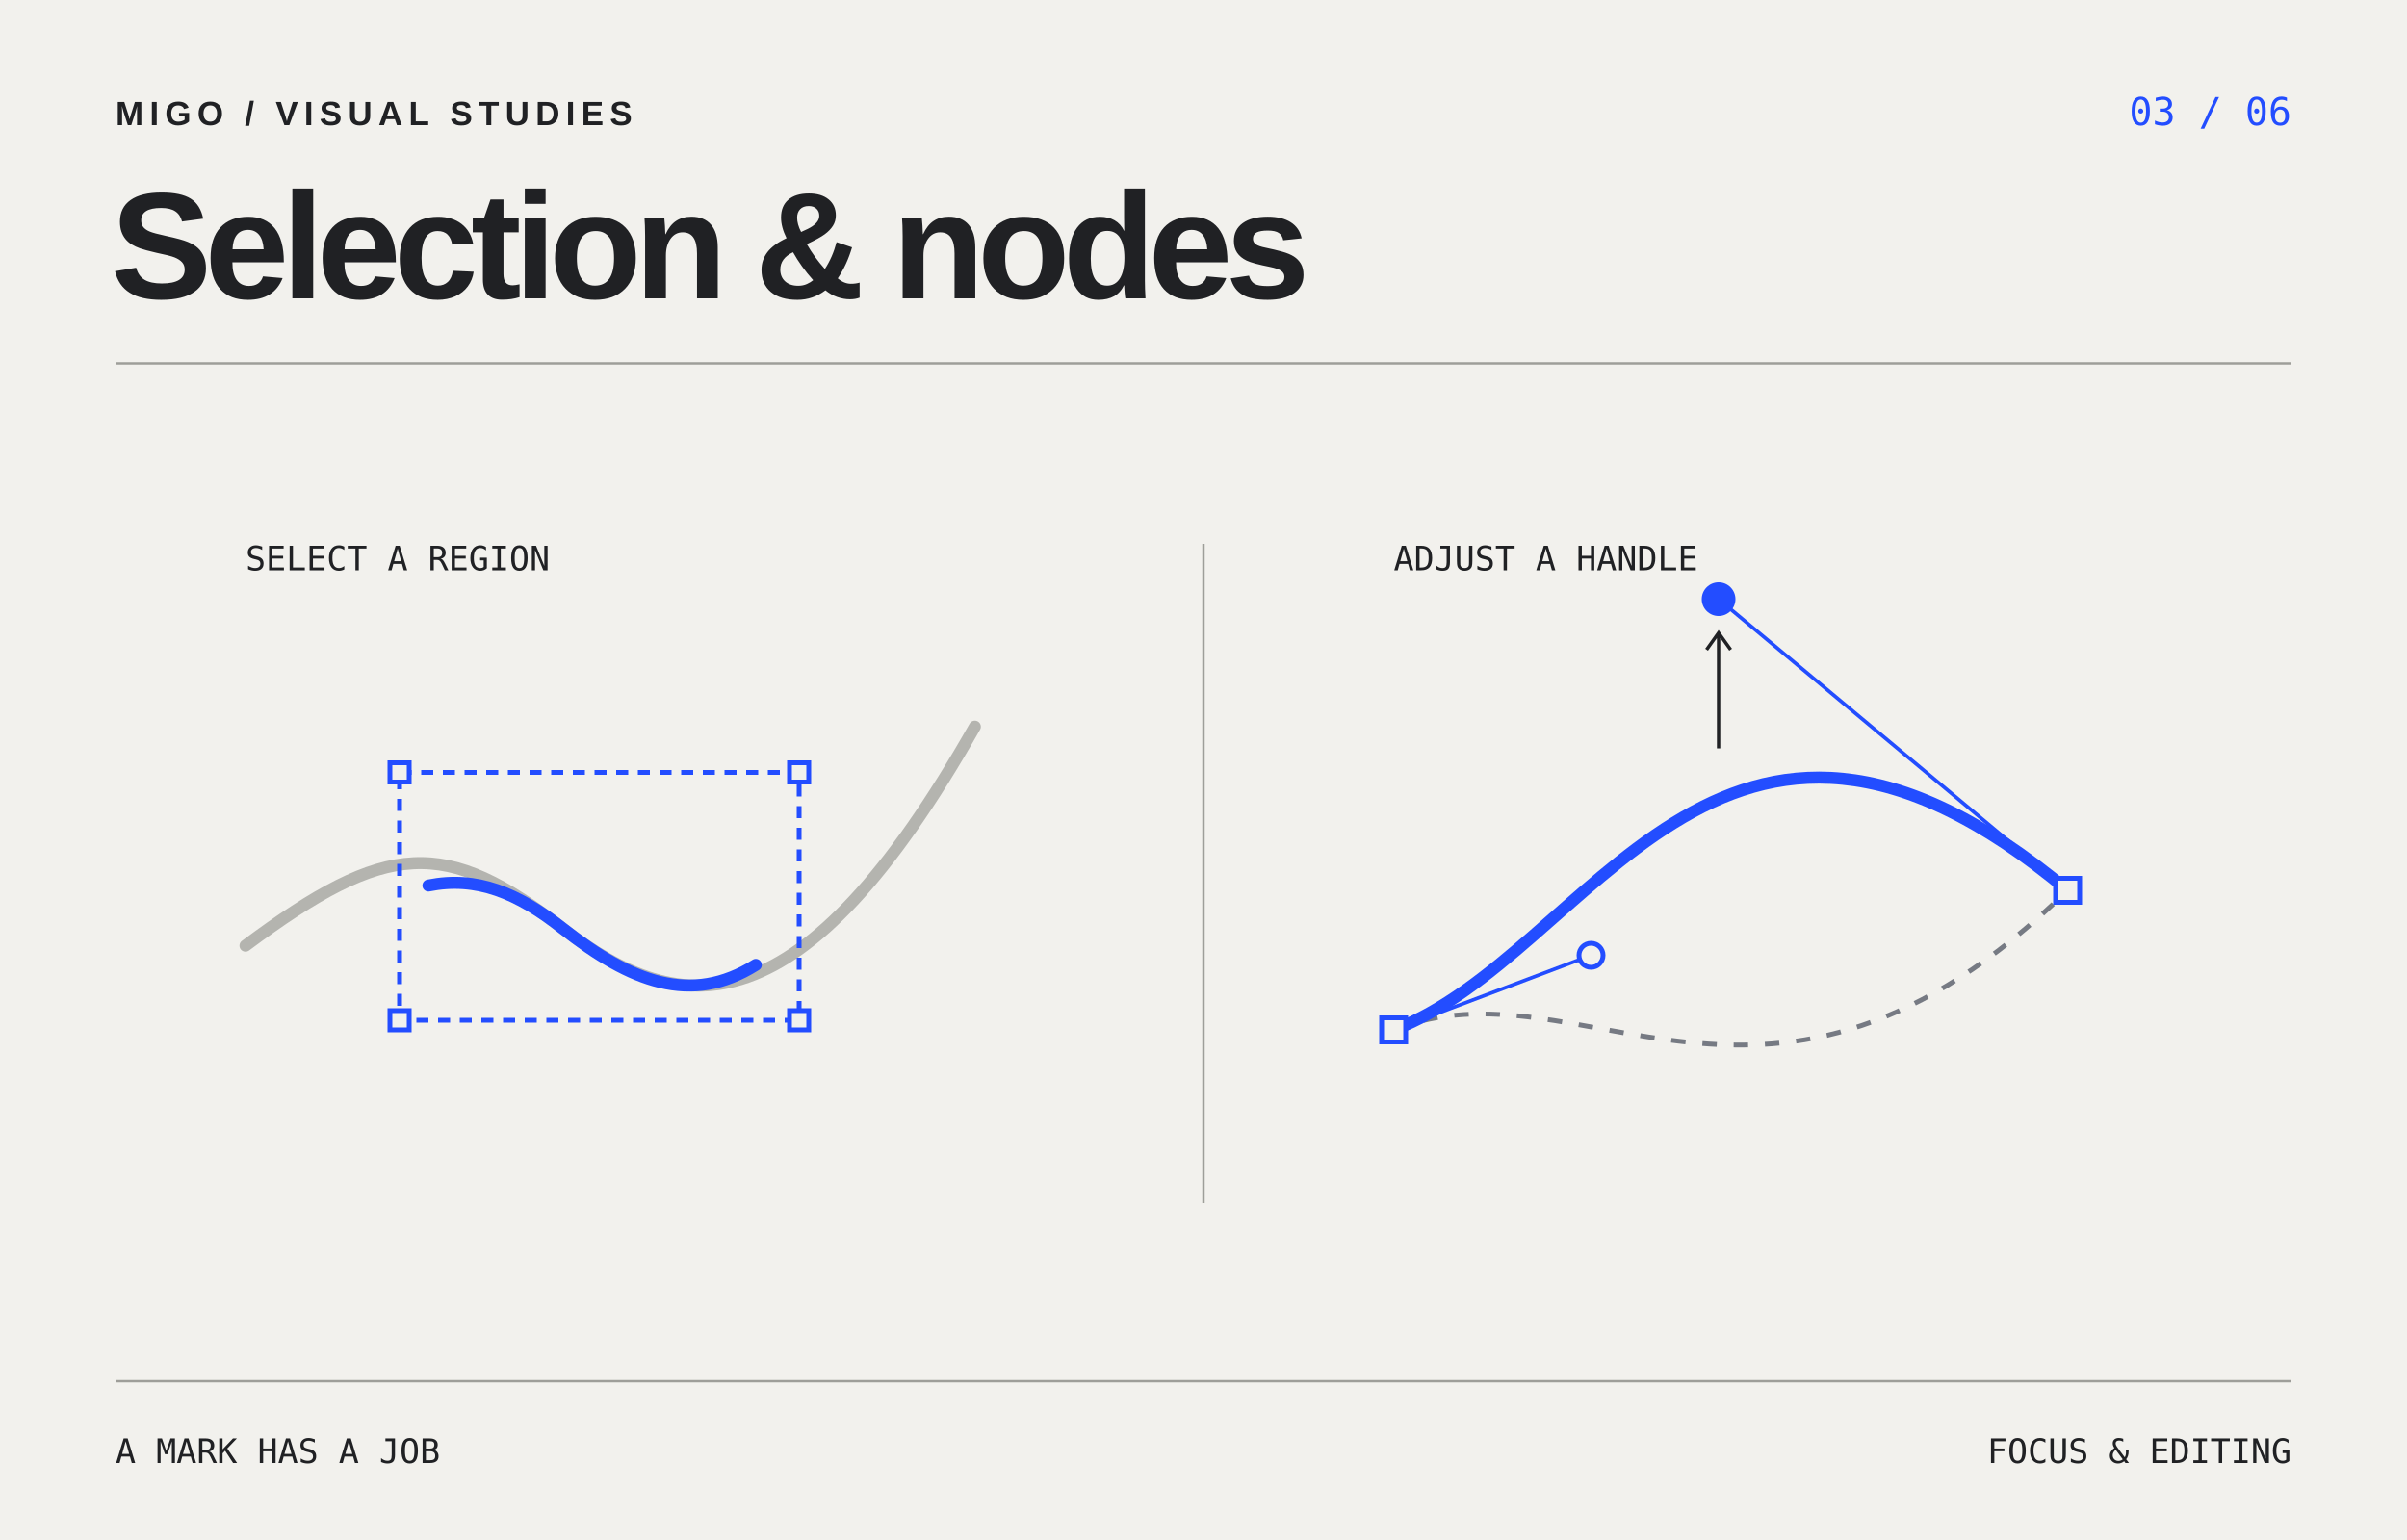
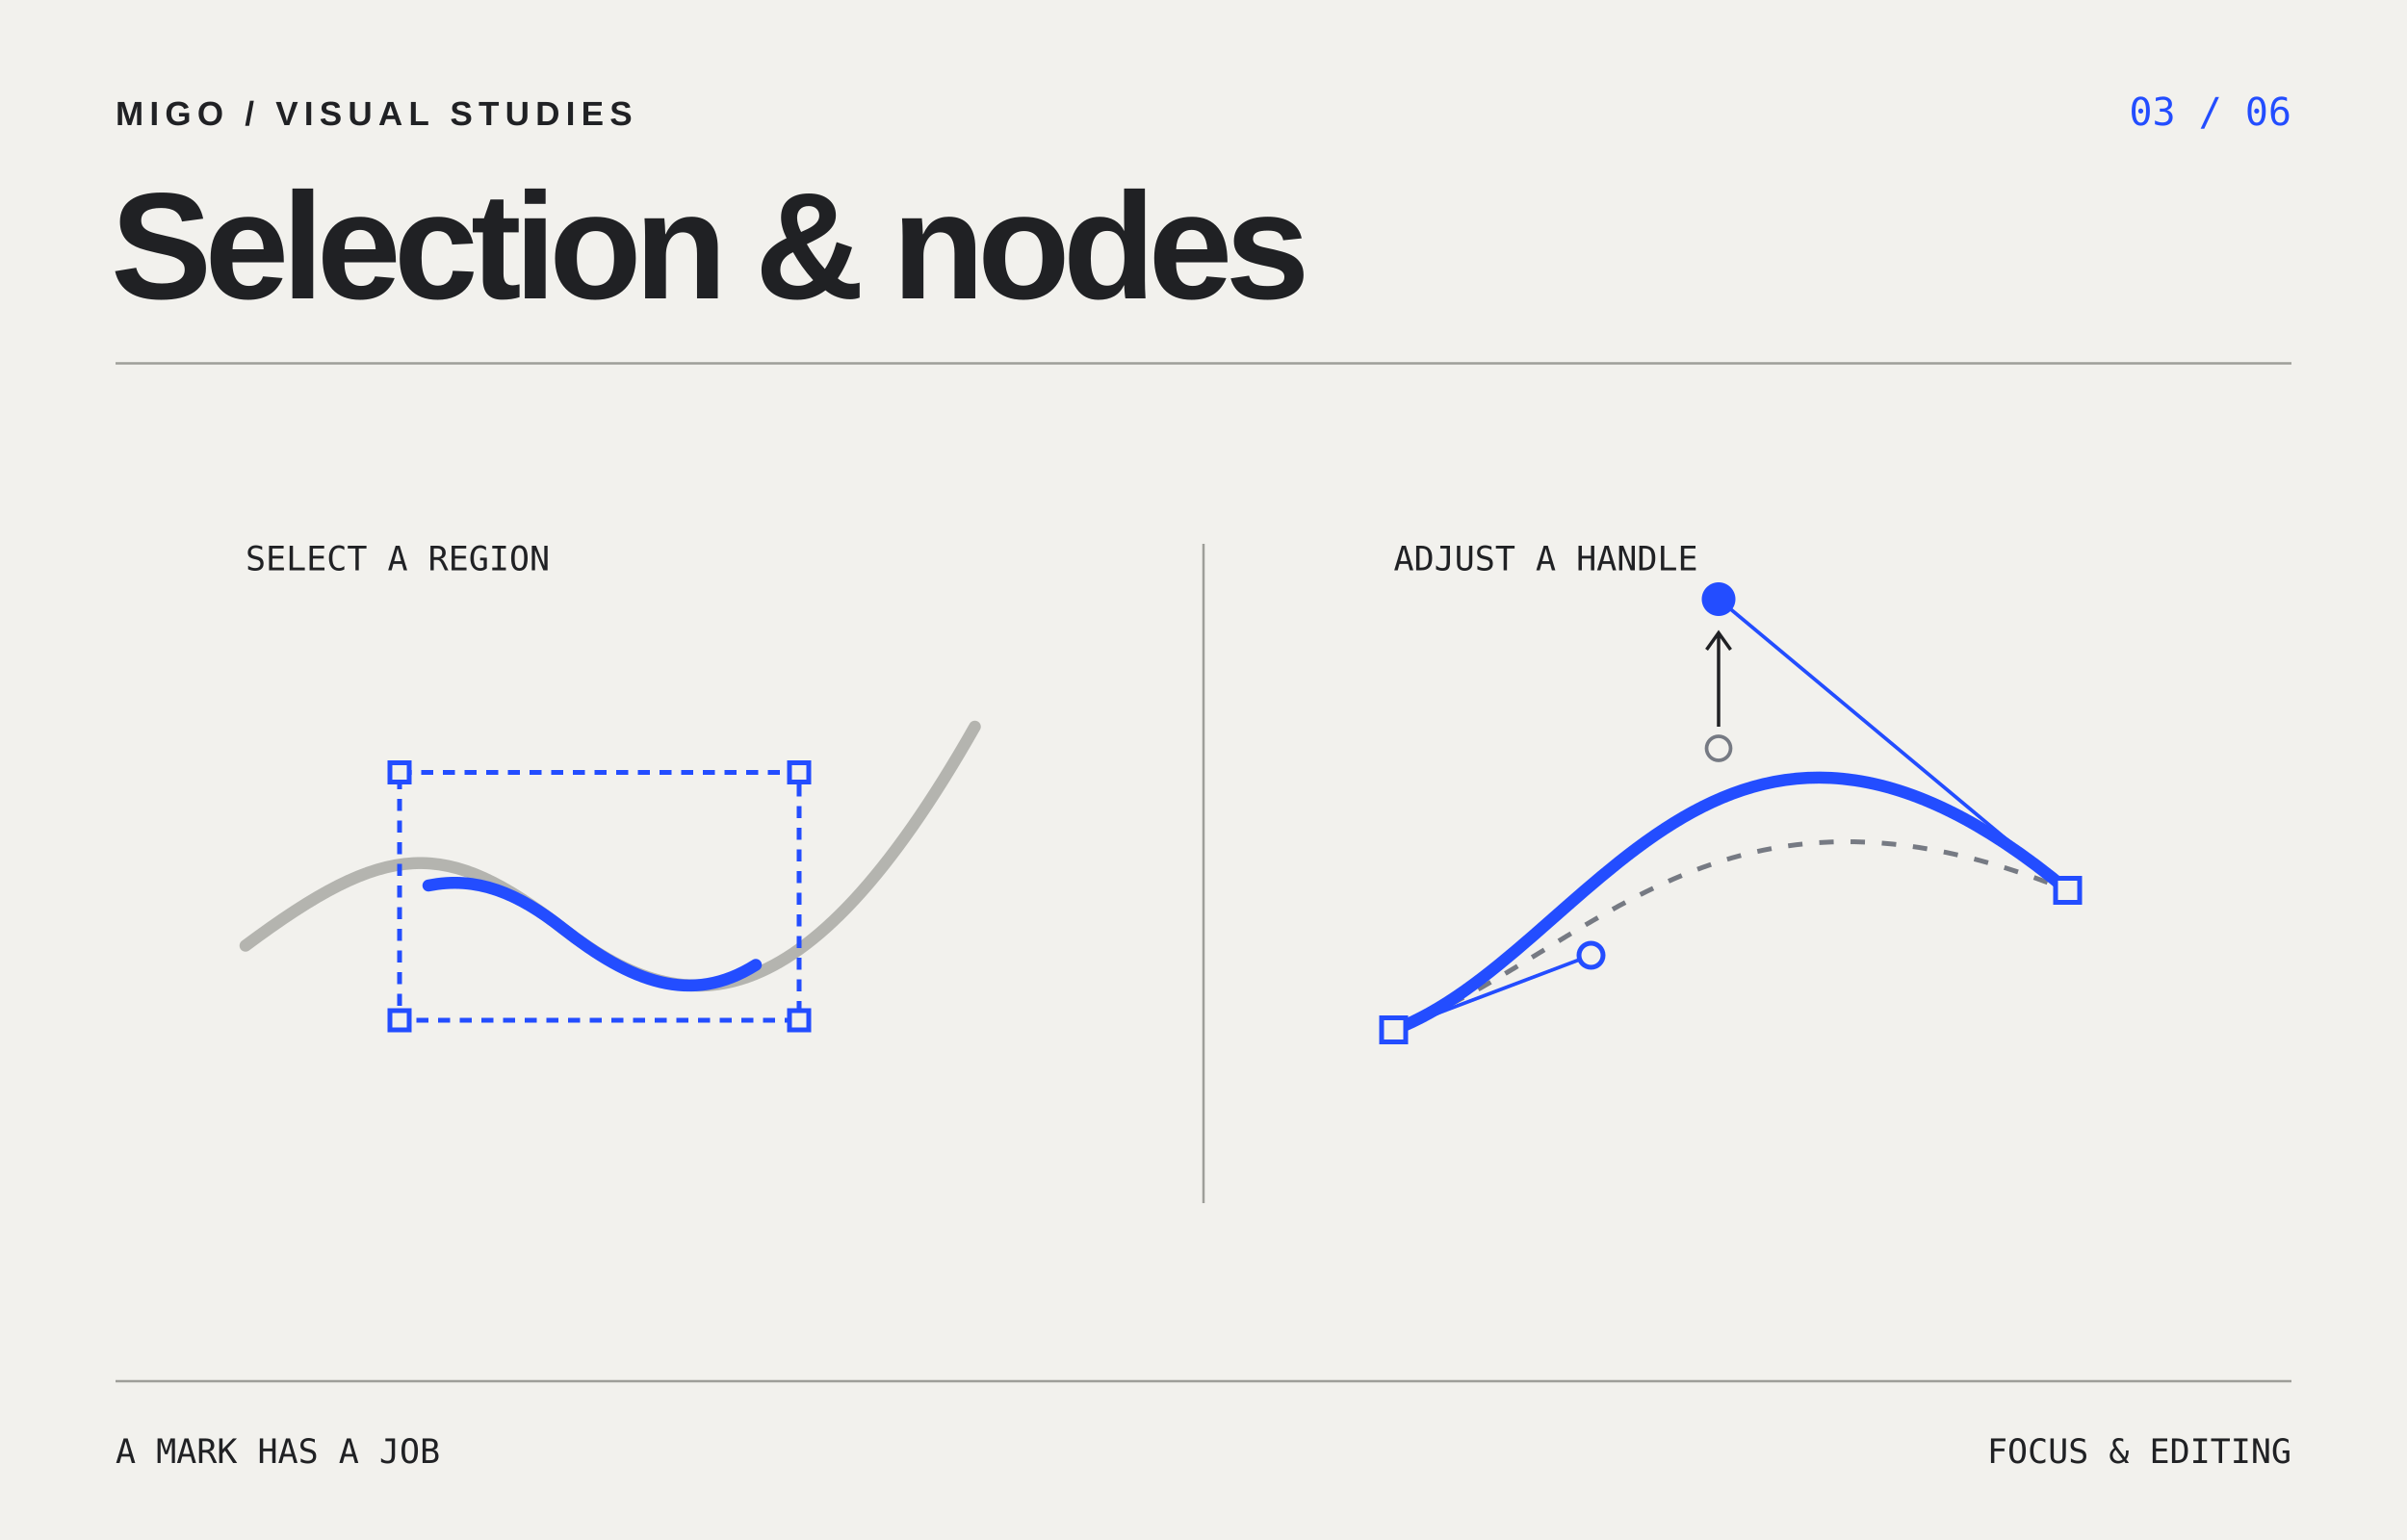
<svg xmlns="http://www.w3.org/2000/svg" width="1000" height="640" viewBox="0 0 1000 640" role="img" aria-labelledby="title desc">
  <rect width="1000" height="640" fill="#F2F1ED" />
  <g fill="#202124" font-family="Arial, sans-serif">
    <text x="48" y="52" font-size="14" font-weight="700" letter-spacing="2.5">MIGO / VISUAL STUDIES</text>
    <text x="46" y="124" font-size="63" font-weight="800" letter-spacing="-3">Selection &amp; nodes</text>
  </g>
  <text x="952" y="52" text-anchor="end" font-family="monospace" fill="#234DFF" font-size="16">03 / 06</text>
  <path d="M48 151h904M48 574h904M500 226v274" stroke="#9E9E99" />
  <g fill="none">
    <path d="M102 393c59-44 83-45 132-7 49 38 99 43 171-84" stroke="#B4B4AF" stroke-width="5" stroke-linecap="round" />
    <rect x="166" y="321" width="166" height="103" stroke="#234DFF" stroke-width="2" stroke-dasharray="5 4" />
    <path d="M178 368c20-4 37 3 56 18 28 22 53 32 80 15" stroke="#234DFF" stroke-width="5" stroke-linecap="round" />
-     <path d="M579 428c78-31 155 64 280-58" stroke="#767A83" stroke-width="2" stroke-dasharray="6 7" />
+     <path d="M579 428C661 397 714 311 859 370" stroke="#767A83" stroke-width="2" stroke-dasharray="6 7" />
    <path d="M579 428C661 397 714 249 859 370" stroke="#234DFF" stroke-width="5" stroke-linecap="round" />
    <path d="m579 428 82-31m198-27L714 249" stroke="#234DFF" stroke-width="1.5" />
-     <path d="M714 311v-48m-5 7 5-7 5 7" stroke="#202124" stroke-width="1.4" />
+     <path d="M714 302v-39m-5 7 5-7 5 7" stroke="#202124" stroke-width="1.4" />
  </g>
  <g stroke="#234DFF" stroke-width="2" fill="#F2F1ED">
    <rect x="162" y="317" width="8" height="8" />
    <rect x="328" y="317" width="8" height="8" />
    <rect x="162" y="420" width="8" height="8" />
    <rect x="328" y="420" width="8" height="8" />
    <rect x="574" y="423" width="10" height="10" />
    <rect x="854" y="365" width="10" height="10" />
    <circle cx="661" cy="397" r="5" />
  </g>
+   <circle cx="714" cy="311" r="5" fill="#F2F1ED" stroke="#767A83" stroke-width="1.5" />
  <circle cx="714" cy="249" r="7" fill="#234DFF" />
  <g font-family="monospace" font-size="14" fill="#202124">
    <text x="102" y="237">SELECT A REGION</text>
    <text x="579" y="237">ADJUST A HANDLE</text>
    <text x="48" y="608">A MARK HAS A JOB</text>
    <text x="952" y="608" text-anchor="end">FOCUS &amp; EDITING</text>
  </g>
</svg>
